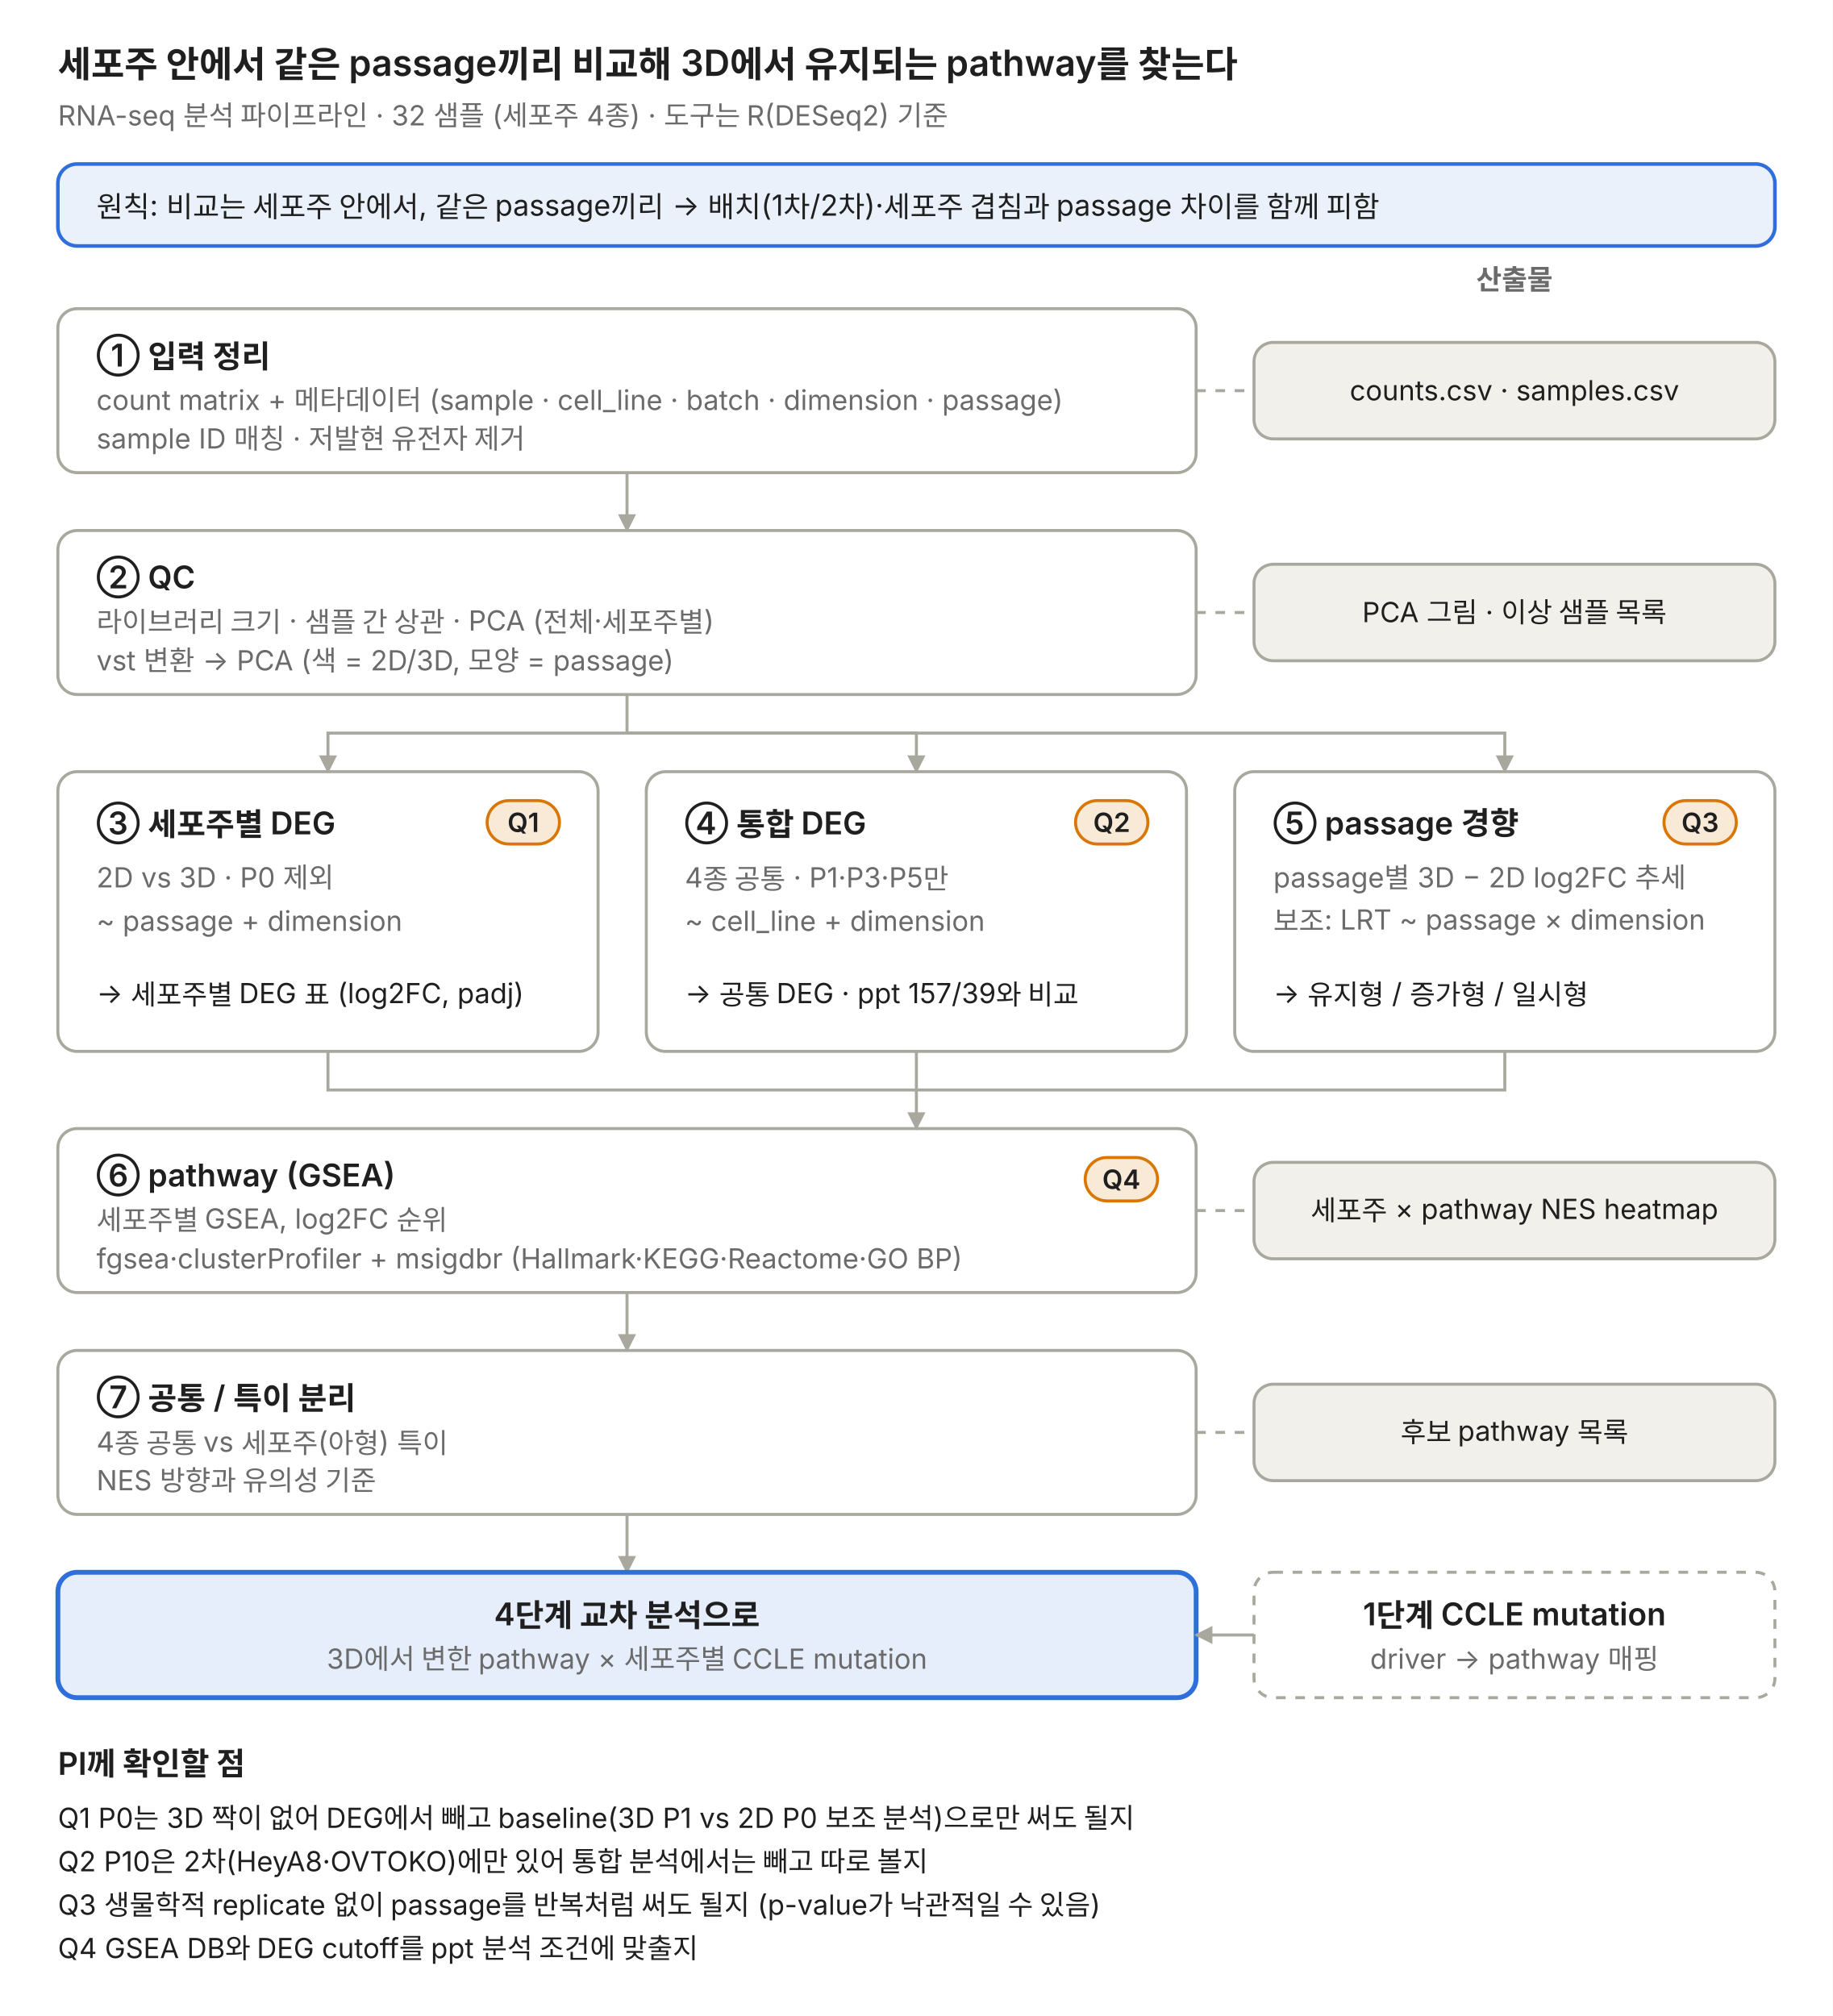
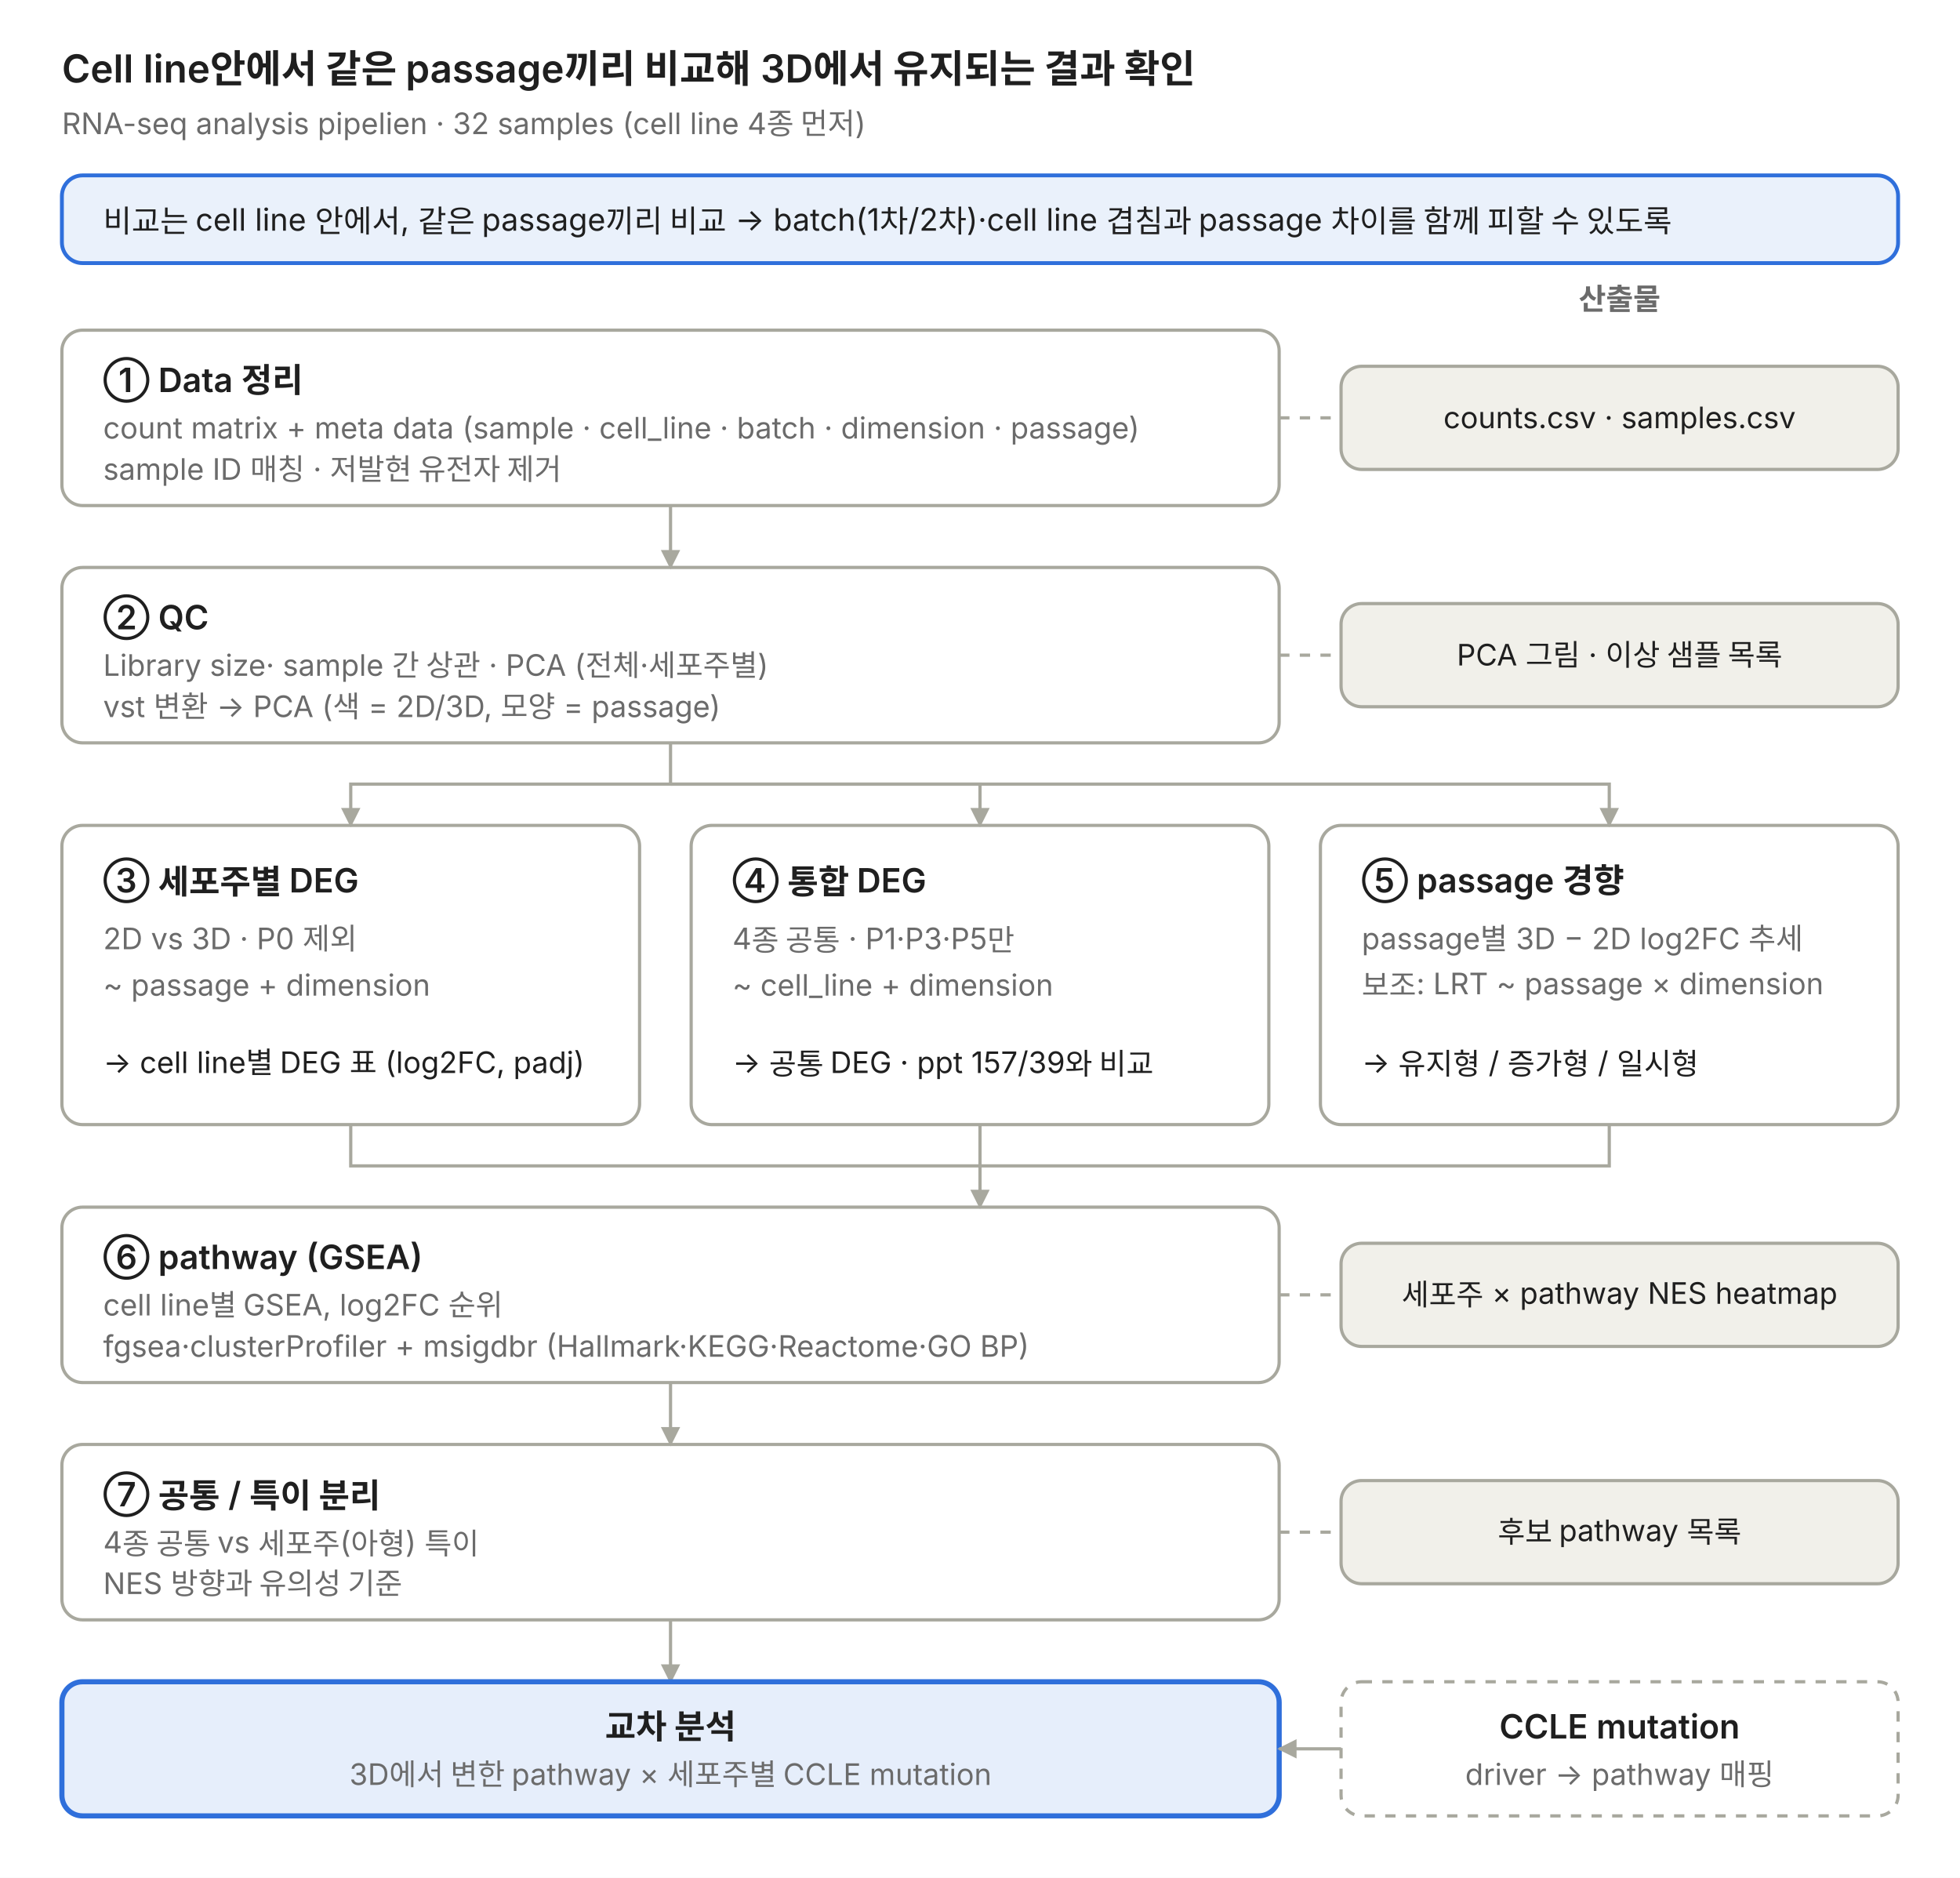
- <svg xmlns="http://www.w3.org/2000/svg" viewBox="0 0 760 836" width="760" height="836" font-family="-apple-system, 'Segoe UI', 'Apple SD Gothic Neo', 'Malgun Gothic', sans-serif" font-size="13">
-   <rect width="760" height="836" fill="#ffffff" />
+ <svg xmlns="http://www.w3.org/2000/svg" viewBox="0 0 760 728" width="760" height="728" font-family="-apple-system, 'Segoe UI', 'Apple SD Gothic Neo', 'Malgun Gothic', sans-serif" font-size="13">
+   <rect width="760" height="728" fill="#ffffff" />
  <defs>
    <marker id="a" viewBox="0 0 10 10" refX="9" refY="5" markerWidth="6" markerHeight="6" orient="auto-start-reverse">
      <path d="M0 0L10 5L0 10z" fill="#a8a89e" />
    </marker>
  </defs>
-   <text x="24" y="32" font-size="15" font-weight="600" fill="#1f1f1f">세포주 안에서 같은 passage끼리 비교해 3D에서 유지되는 pathway를 찾는다</text>
-   <text x="24" y="52" font-size="11.5" fill="#6b6b6b">RNA-seq 분석 파이프라인 · 32 샘플 (세포주 4종) · 도구는 R(DESeq2) 기준</text>
+   <text x="24" y="32" font-size="15" font-weight="600" fill="#1f1f1f">Cell line안에서 같은 passage끼리 비교해 3D에서 유지되는 결과 확인</text>
+   <text x="24" y="52" font-size="11.5" fill="#6b6b6b">RNA-seq analysis pipelien · 32 samples (cell line 4종 먼저)</text>
  <g>
    <rect x="24" y="68" width="712" height="34" rx="8" fill="#2f6fdb" stroke="#2f6fdb" stroke-width="1.5" fill-opacity="0.1" />
-     <text x="40" y="90" font-size="12" fill="#1f1f1f">원칙: 비교는 세포주 안에서, 같은 passage끼리 → 배치(1차/2차)·세포주 겹침과 passage 차이를 함께 피함</text>
+     <text x="40" y="90" font-size="12" fill="#1f1f1f">비교는 cell line 안에서, 같은 passage끼리 비교 → batch(1차/2차)·cell line 겹침과 passage 차이를 함께 피할 수 있도록</text>
  </g>
  <text x="628" y="120" text-anchor="middle" font-size="11.5" font-weight="600" fill="#6b6b6b">산출물</text>
  <g>
    <rect x="24" y="128" width="472" height="68" rx="8" fill="none" stroke="#a8a89e" stroke-width="1.25" />
-     <text x="40" y="152" font-size="13" font-weight="600" fill="#1f1f1f">① 입력 정리</text>
-     <text x="40" y="170" font-size="11.5" fill="#6b6b6b">count matrix + 메타데이터 (sample · cell_line · batch · dimension · passage)</text>
+     <text x="40" y="152" font-size="13" font-weight="600" fill="#1f1f1f">① Data 정리</text>
+     <text x="40" y="170" font-size="11.5" fill="#6b6b6b">count matrix + meta data (sample · cell_line · batch · dimension · passage)</text>
    <text x="40" y="186" font-size="11.5" fill="#6b6b6b">sample ID 매칭 · 저발현 유전자 제거</text>
    <path d="M496 162H520" fill="none" stroke="#a8a89e" stroke-width="1.25" stroke-dasharray="4 4" />
    <rect x="520" y="142" width="216" height="40" rx="8" fill="#f1f0ea" stroke="#a8a89e" stroke-width="1.25" />
    <text x="628" y="166" text-anchor="middle" font-size="11.5" fill="#1f1f1f">counts.csv · samples.csv</text>
  </g>
  <g>
    <rect x="24" y="220" width="472" height="68" rx="8" fill="none" stroke="#a8a89e" stroke-width="1.25" />
    <text x="40" y="244" font-size="13" font-weight="600" fill="#1f1f1f">② QC</text>
-     <text x="40" y="262" font-size="11.5" fill="#6b6b6b">라이브러리 크기 · 샘플 간 상관 · PCA (전체·세포주별)</text>
+     <text x="40" y="262" font-size="11.5" fill="#6b6b6b">Library size· sample 간 상관 · PCA (전체·세포주별)</text>
    <text x="40" y="278" font-size="11.5" fill="#6b6b6b">vst 변환 → PCA (색 = 2D/3D, 모양 = passage)</text>
    <path d="M496 254H520" fill="none" stroke="#a8a89e" stroke-width="1.25" stroke-dasharray="4 4" />
    <rect x="520" y="234" width="216" height="40" rx="8" fill="#f1f0ea" stroke="#a8a89e" stroke-width="1.25" />
    <text x="628" y="258" text-anchor="middle" font-size="11.5" fill="#1f1f1f">PCA 그림 · 이상 샘플 목록</text>
  </g>
  <g>
    <rect x="24" y="320" width="224" height="116" rx="8" fill="none" stroke="#a8a89e" stroke-width="1.25" />
    <text x="40" y="346" font-size="13" font-weight="600" fill="#1f1f1f">③ 세포주별 DEG</text>
    <text x="40" y="368" font-size="11.5" fill="#6b6b6b">2D vs 3D · P0 제외</text>
    <text x="40" y="386" font-size="11.5" fill="#6b6b6b">~ passage + dimension</text>
-     <text x="40" y="416" font-size="11.5" fill="#1f1f1f">→ 세포주별 DEG 표 (log2FC, padj)</text>
-     <rect x="202" y="332" width="30" height="18" rx="9" fill="#d97706" stroke="#d97706" stroke-width="1.25" fill-opacity="0.16" />
-     <text x="217" y="345" text-anchor="middle" font-size="11" font-weight="600" fill="#1f1f1f">Q1</text>
+     <text x="40" y="416" font-size="11.5" fill="#1f1f1f">→ cell line별 DEG 표 (log2FC, padj)</text>
  </g>
  <g>
    <rect x="268" y="320" width="224" height="116" rx="8" fill="none" stroke="#a8a89e" stroke-width="1.25" />
    <text x="284" y="346" font-size="13" font-weight="600" fill="#1f1f1f">④ 통합 DEG</text>
    <text x="284" y="368" font-size="11.5" fill="#6b6b6b">4종 공통 · P1·P3·P5만</text>
    <text x="284" y="386" font-size="11.5" fill="#6b6b6b">~ cell_line + dimension</text>
    <text x="284" y="416" font-size="11.5" fill="#1f1f1f">→ 공통 DEG · ppt 157/39와 비교</text>
-     <rect x="446" y="332" width="30" height="18" rx="9" fill="#d97706" stroke="#d97706" stroke-width="1.25" fill-opacity="0.16" />
-     <text x="461" y="345" text-anchor="middle" font-size="11" font-weight="600" fill="#1f1f1f">Q2</text>
  </g>
  <g>
    <rect x="512" y="320" width="224" height="116" rx="8" fill="none" stroke="#a8a89e" stroke-width="1.25" />
    <text x="528" y="346" font-size="13" font-weight="600" fill="#1f1f1f">⑤ passage 경향</text>
    <text x="528" y="368" font-size="11.5" fill="#6b6b6b">passage별 3D − 2D log2FC 추세</text>
    <text x="528" y="386" font-size="11.5" fill="#6b6b6b">보조: LRT ~ passage × dimension</text>
    <text x="528" y="416" font-size="11.5" fill="#1f1f1f">→ 유지형 / 증가형 / 일시형</text>
-     <rect x="690" y="332" width="30" height="18" rx="9" fill="#d97706" stroke="#d97706" stroke-width="1.25" fill-opacity="0.16" />
-     <text x="705" y="345" text-anchor="middle" font-size="11" font-weight="600" fill="#1f1f1f">Q3</text>
  </g>
  <g>
    <path d="M260 196V220" fill="none" stroke="#a8a89e" stroke-width="1.25" marker-end="url(#a)" />
    <path d="M260 288V304H136V320" fill="none" stroke="#a8a89e" stroke-width="1.25" marker-end="url(#a)" />
    <path d="M260 304H380V320" fill="none" stroke="#a8a89e" stroke-width="1.25" marker-end="url(#a)" />
    <path d="M260 304H624V320" fill="none" stroke="#a8a89e" stroke-width="1.25" marker-end="url(#a)" />
    <path d="M136 436V452H380" fill="none" stroke="#a8a89e" stroke-width="1.25" />
    <path d="M624 436V452H380" fill="none" stroke="#a8a89e" stroke-width="1.25" />
    <path d="M380 436V468" fill="none" stroke="#a8a89e" stroke-width="1.25" marker-end="url(#a)" />
    <path d="M260 536V560" fill="none" stroke="#a8a89e" stroke-width="1.25" marker-end="url(#a)" />
    <path d="M260 628V652" fill="none" stroke="#a8a89e" stroke-width="1.25" marker-end="url(#a)" />
  </g>
  <g>
    <rect x="24" y="468" width="472" height="68" rx="8" fill="none" stroke="#a8a89e" stroke-width="1.25" />
    <text x="40" y="492" font-size="13" font-weight="600" fill="#1f1f1f">⑥ pathway (GSEA)</text>
-     <text x="40" y="510" font-size="11.5" fill="#6b6b6b">세포주별 GSEA, log2FC 순위</text>
+     <text x="40" y="510" font-size="11.5" fill="#6b6b6b">cell line별 GSEA, log2FC 순위</text>
    <text x="40" y="526" font-size="11.5" fill="#6b6b6b">fgsea·clusterProfiler + msigdbr (Hallmark·KEGG·Reactome·GO BP)</text>
    <path d="M496 502H520" fill="none" stroke="#a8a89e" stroke-width="1.25" stroke-dasharray="4 4" />
    <rect x="520" y="482" width="216" height="40" rx="8" fill="#f1f0ea" stroke="#a8a89e" stroke-width="1.25" />
    <text x="628" y="506" text-anchor="middle" font-size="11.5" fill="#1f1f1f">세포주 × pathway NES heatmap</text>
-     <rect x="450" y="480" width="30" height="18" rx="9" fill="#d97706" stroke="#d97706" stroke-width="1.25" fill-opacity="0.16" />
-     <text x="465" y="493" text-anchor="middle" font-size="11" font-weight="600" fill="#1f1f1f">Q4</text>
  </g>
  <g>
    <rect x="24" y="560" width="472" height="68" rx="8" fill="none" stroke="#a8a89e" stroke-width="1.25" />
    <text x="40" y="584" font-size="13" font-weight="600" fill="#1f1f1f">⑦ 공통 / 특이 분리</text>
    <text x="40" y="602" font-size="11.5" fill="#6b6b6b">4종 공통 vs 세포주(아형) 특이</text>
    <text x="40" y="618" font-size="11.5" fill="#6b6b6b">NES 방향과 유의성 기준</text>
    <path d="M496 594H520" fill="none" stroke="#a8a89e" stroke-width="1.25" stroke-dasharray="4 4" />
    <rect x="520" y="574" width="216" height="40" rx="8" fill="#f1f0ea" stroke="#a8a89e" stroke-width="1.25" />
    <text x="628" y="598" text-anchor="middle" font-size="11.5" fill="#1f1f1f">후보 pathway 목록</text>
  </g>
  <g>
    <rect x="24" y="652" width="472" height="52" rx="8" fill="#2f6fdb" stroke="#2f6fdb" stroke-width="2" fill-opacity="0.12" />
-     <text x="260" y="674" text-anchor="middle" font-size="13" font-weight="600" fill="#1f1f1f">4단계 교차 분석으로</text>
+     <text x="260" y="674" text-anchor="middle" font-size="13" font-weight="600" fill="#1f1f1f">교차 분석</text>
    <text x="260" y="692" text-anchor="middle" font-size="11.5" fill="#6b6b6b">3D에서 변한 pathway × 세포주별 CCLE mutation</text>
  </g>
  <g>
    <rect x="520" y="652" width="216" height="52" rx="8" fill="none" stroke="#a8a89e" stroke-width="1.25" stroke-dasharray="4 4" />
-     <text x="628" y="674" text-anchor="middle" font-size="13" font-weight="600" fill="#1f1f1f">1단계 CCLE mutation</text>
+     <text x="628" y="674" text-anchor="middle" font-size="13" font-weight="600" fill="#1f1f1f">CCLE mutation</text>
    <text x="628" y="692" text-anchor="middle" font-size="11.5" fill="#6b6b6b">driver → pathway 매핑</text>
    <path d="M520 678H496" fill="none" stroke="#a8a89e" stroke-width="1.25" marker-end="url(#a)" />
  </g>
-   <g>
-     <text x="24" y="736" font-size="13" font-weight="600" fill="#1f1f1f">PI께 확인할 점</text>
-     <text x="24" y="758" font-size="11.5" fill="#1f1f1f">Q1  P0는 3D 짝이 없어 DEG에서 빼고 baseline(3D P1 vs 2D P0 보조 분석)으로만 써도 될지</text>
-     <text x="24" y="776" font-size="11.5" fill="#1f1f1f">Q2  P10은 2차(HeyA8·OVTOKO)에만 있어 통합 분석에서는 빼고 따로 볼지</text>
-     <text x="24" y="794" font-size="11.5" fill="#1f1f1f">Q3  생물학적 replicate 없이 passage를 반복처럼 써도 될지 (p-value가 낙관적일 수 있음)</text>
-     <text x="24" y="812" font-size="11.5" fill="#1f1f1f">Q4  GSEA DB와 DEG cutoff를 ppt 분석 조건에 맞출지</text>
-   </g>
</svg>
